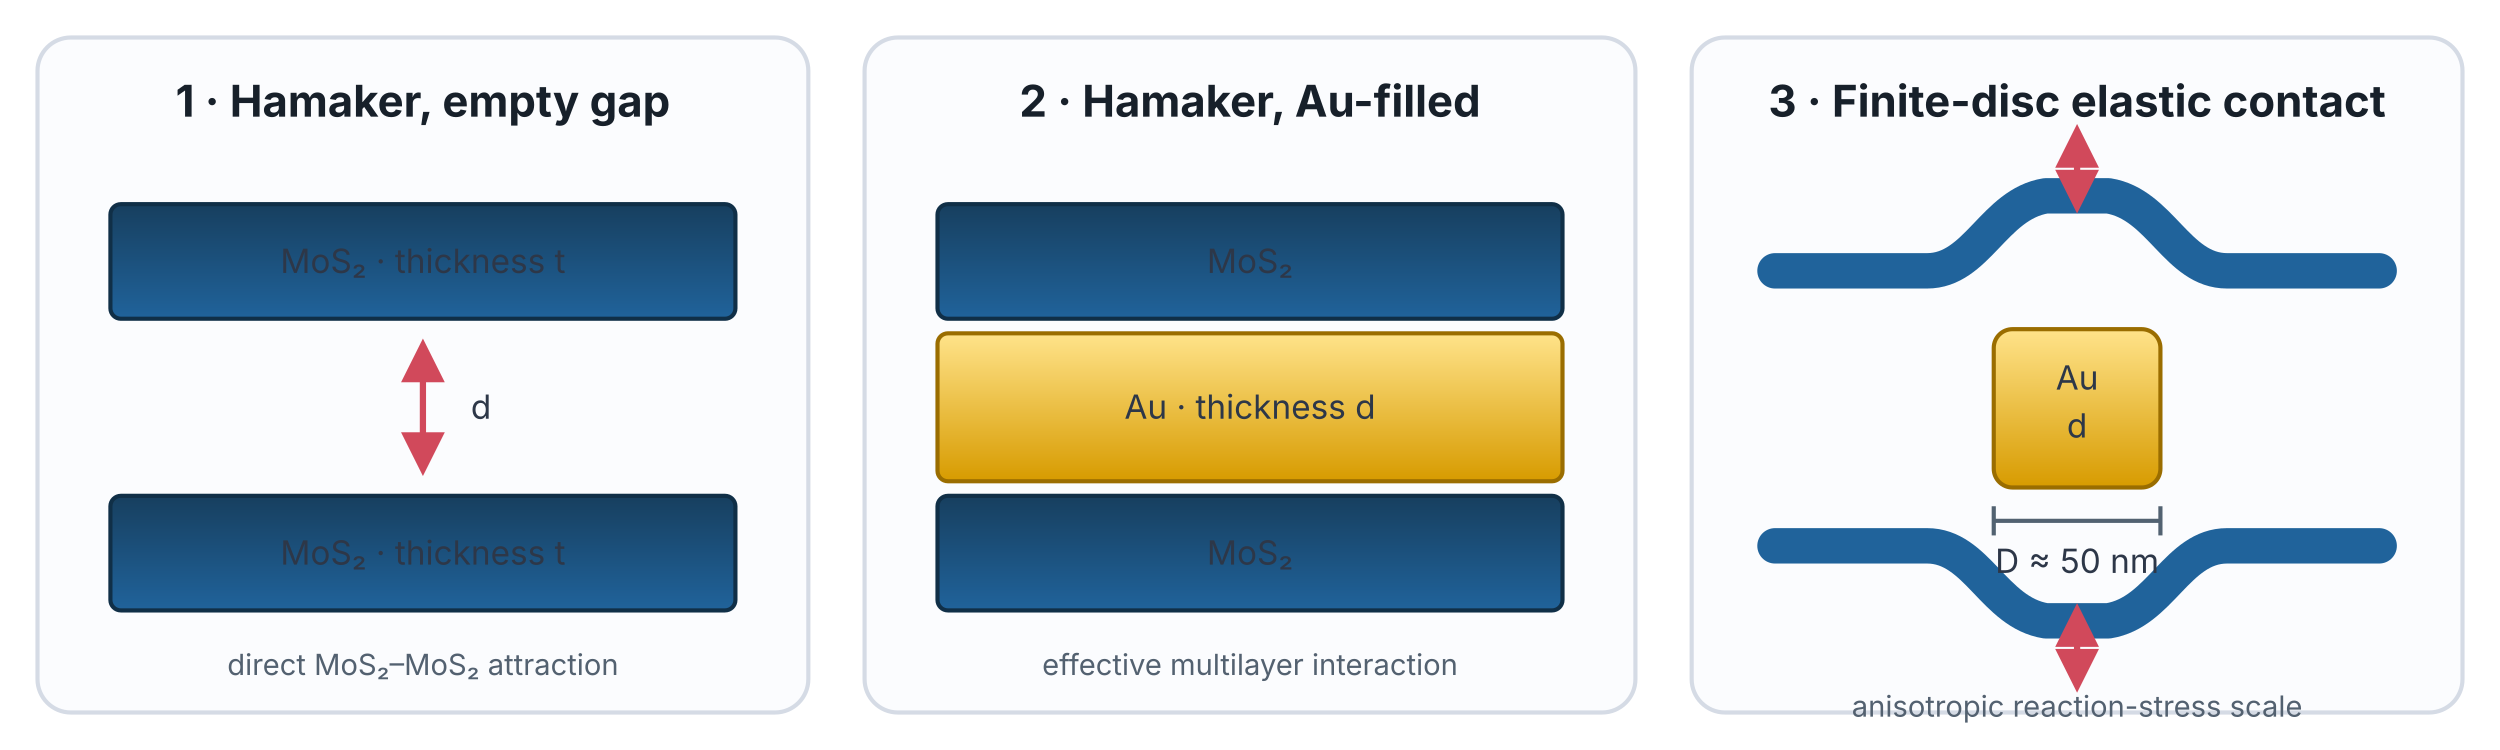
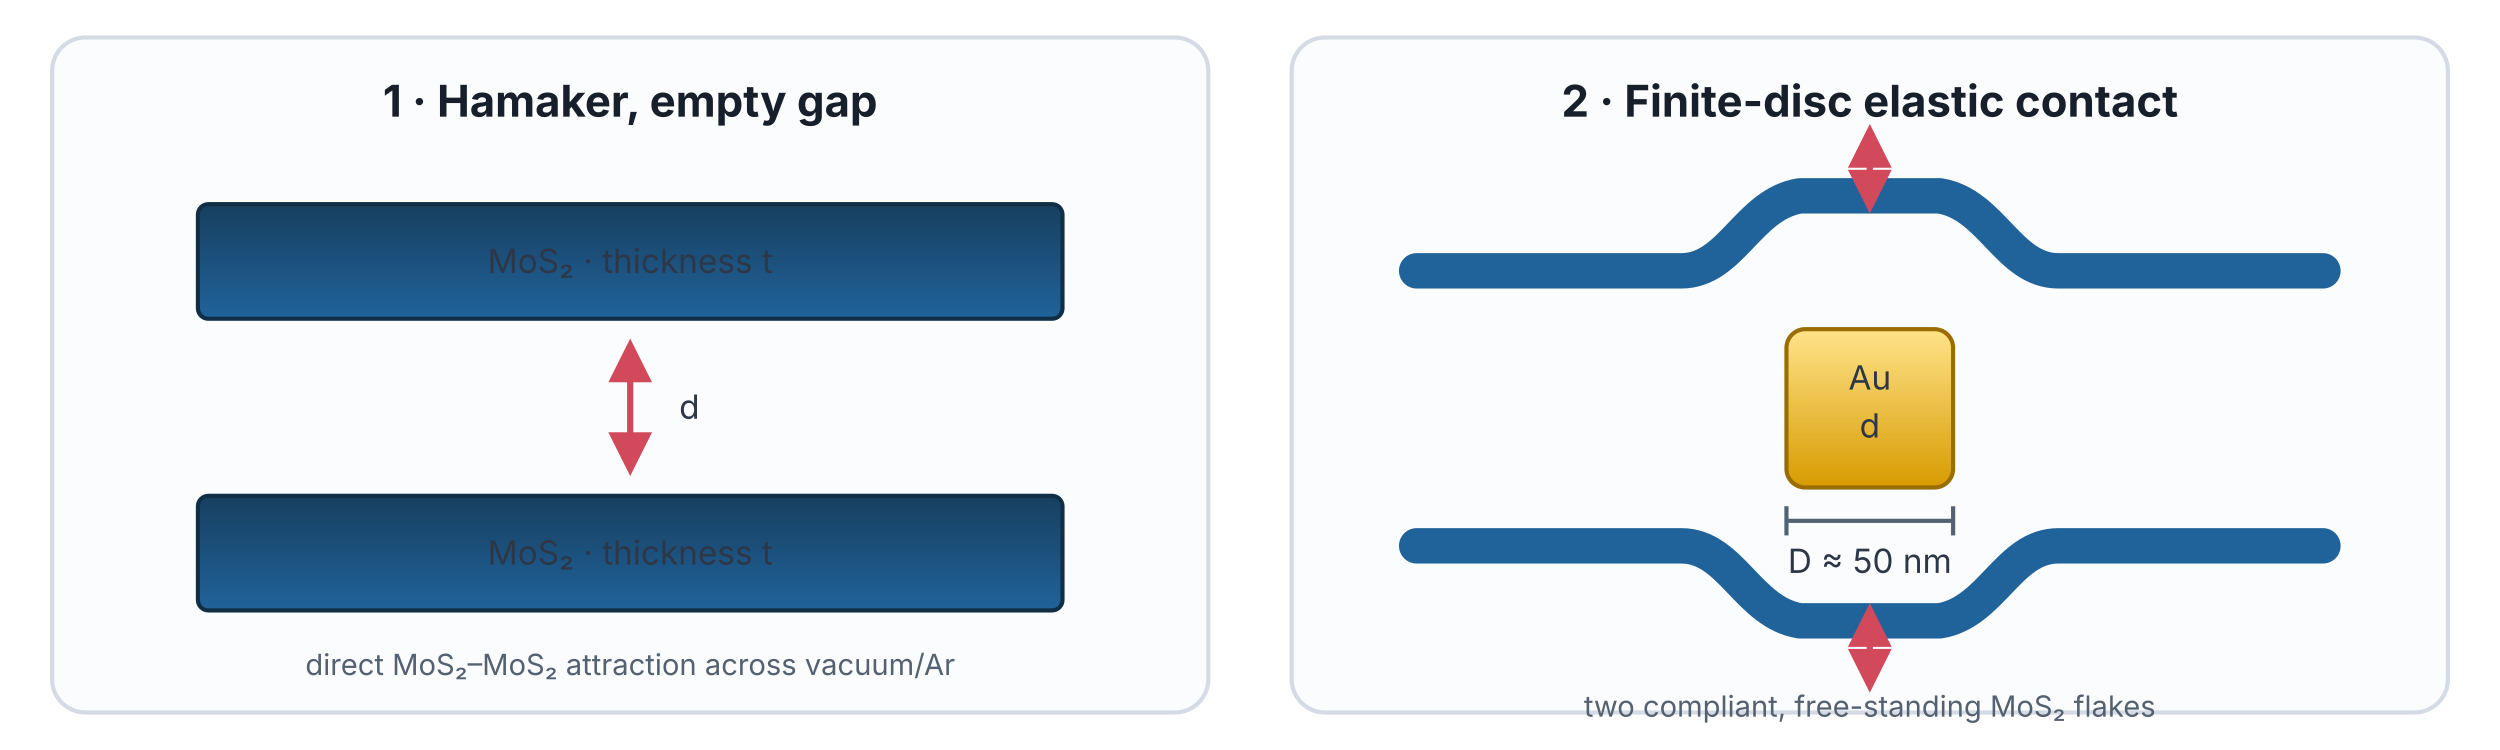
<svg xmlns="http://www.w3.org/2000/svg" width="1200" height="360" viewBox="0 0 1200 360" role="img" aria-labelledby="title desc">
  <defs>
    <linearGradient id="mos2" x1="0" y1="0" x2="0" y2="1">
      <stop offset="0" stop-color="#173f5f" />
      <stop offset="1" stop-color="#20639b" />
    </linearGradient>
    <linearGradient id="gold" x1="0" y1="0" x2="0" y2="1">
      <stop offset="0" stop-color="#ffe38a" />
      <stop offset="1" stop-color="#d79b00" />
    </linearGradient>
    <marker id="arrow" viewBox="0 0 10 10" refX="5" refY="5" markerWidth="7" markerHeight="7" orient="auto-start-reverse">
      <path d="M 0 0 L 10 5 L 0 10 z" fill="#d1495b" />
    </marker>
    <style>
      .panel{fill:#fbfcfe;stroke:#d5dbe5;stroke-width:2}.title{font:700 21px -apple-system,BlinkMacSystemFont,'Segoe UI',sans-serif;fill:#17202a}.label{font:16px -apple-system,BlinkMacSystemFont,'Segoe UI',sans-serif;fill:#2d3748}.small{font:14px -apple-system,BlinkMacSystemFont,'Segoe UI',sans-serif;fill:#536170}.slab{fill:url(#mos2);stroke:#102f47;stroke-width:2}.gold{fill:url(#gold);stroke:#9a6d00;stroke-width:2}.force{stroke:#d1495b;stroke-width:3;marker-start:url(#arrow);marker-end:url(#arrow)}.dim{stroke:#526271;stroke-width:2}.surface{fill:none;stroke:#20639b;stroke-width:17;stroke-linecap:round;stroke-linejoin:round}
    </style>
  </defs>
  <rect width="1200" height="360" fill="#ffffff" />
-   <g transform="translate(18 18)">
-     <rect class="panel" width="370" height="324" rx="16" />
-     <text class="title" x="185" y="38" text-anchor="middle">1 · Hamaker, empty gap</text>
-     <rect class="slab" x="35" y="80" width="300" height="55" rx="5" />
-     <rect class="slab" x="35" y="220" width="300" height="55" rx="5" />
-     <text class="label" x="185" y="113" fill="#fff" text-anchor="middle">MoS₂ · thickness t</text>
-     <text class="label" x="185" y="253" fill="#fff" text-anchor="middle">MoS₂ · thickness t</text>
-     <line class="force" x1="185" y1="155" x2="185" y2="200" />
-     <text class="label" x="208" y="183">d</text>
-     <text class="small" x="185" y="306" text-anchor="middle">direct MoS₂–MoS₂ attraction</text>
+   <g transform="translate(25 18)">
+     <rect class="panel" width="555" height="324" rx="16" />
+     <text class="title" x="277.5" y="38" text-anchor="middle">1 · Hamaker, empty gap</text>
+     <rect class="slab" x="70" y="80" width="415" height="55" rx="5" />
+     <rect class="slab" x="70" y="220" width="415" height="55" rx="5" />
+     <text class="label" x="277.5" y="113" fill="#fff" text-anchor="middle">MoS₂ · thickness t</text>
+     <text class="label" x="277.5" y="253" fill="#fff" text-anchor="middle">MoS₂ · thickness t</text>
+     <line class="force" x1="277.5" y1="155" x2="277.5" y2="200" />
+     <text class="label" x="301" y="183">d</text>
+     <text class="small" x="277.5" y="306" text-anchor="middle">direct MoS₂–MoS₂ attraction across vacuum/Ar</text>
  </g>
-   <g transform="translate(415 18)">
-     <rect class="panel" width="370" height="324" rx="16" />
-     <text class="title" x="185" y="38" text-anchor="middle">2 · Hamaker, Au-filled</text>
-     <rect class="slab" x="35" y="80" width="300" height="55" rx="5" />
-     <rect class="gold" x="35" y="142" width="300" height="71" rx="5" />
-     <rect class="slab" x="35" y="220" width="300" height="55" rx="5" />
-     <text class="label" x="185" y="113" fill="#fff" text-anchor="middle">MoS₂</text>
-     <text class="label" x="185" y="183" text-anchor="middle">Au · thickness d</text>
-     <text class="label" x="185" y="253" fill="#fff" text-anchor="middle">MoS₂</text>
-     <text class="small" x="185" y="306" text-anchor="middle">effective multilayer interaction</text>
-   </g>
-   <g transform="translate(812 18)">
-     <rect class="panel" width="370" height="324" rx="16" />
-     <text class="title" x="185" y="38" text-anchor="middle">3 · Finite-disc elastic contact</text>
-     <path class="surface" d="M40 112 L113 112 C137 112 145 80 170 76 L200 76 C225 80 233 112 257 112 L330 112" />
-     <path class="surface" d="M40 244 L113 244 C137 244 145 276 170 280 L200 280 C225 276 233 244 257 244 L330 244" />
-     <rect class="gold" x="145" y="140" width="80" height="76" rx="9" />
-     <line class="force" x1="185" y1="52" x2="185" y2="74" />
-     <line class="force" x1="185" y1="282" x2="185" y2="304" />
-     <line class="dim" x1="145" y1="232" x2="225" y2="232" />
-     <line class="dim" x1="145" y1="225" x2="145" y2="239" />
-     <line class="dim" x1="225" y1="225" x2="225" y2="239" />
-     <text class="label" x="185" y="169" text-anchor="middle">Au</text>
-     <text class="label" x="185" y="192" text-anchor="middle">d</text>
-     <text class="label" x="185" y="257" text-anchor="middle">D ≈ 50 nm</text>
-     <text class="small" x="185" y="326" text-anchor="middle">anisotropic reaction-stress scale</text>
+   <g transform="translate(620 18)">
+     <rect class="panel" width="555" height="324" rx="16" />
+     <text class="title" x="277.5" y="38" text-anchor="middle">2 · Finite-disc elastic contact</text>
+     <path class="surface" d="M60 112 L187 112 C211 112 219 80 244 76 L311 76 C336 80 344 112 368 112 L495 112" />
+     <path class="surface" d="M60 244 L187 244 C211 244 219 276 244 280 L311 280 C336 276 344 244 368 244 L495 244" />
+     <rect class="gold" x="237.5" y="140" width="80" height="76" rx="9" />
+     <line class="force" x1="277.5" y1="52" x2="277.5" y2="74" />
+     <line class="force" x1="277.5" y1="282" x2="277.5" y2="304" />
+     <line class="dim" x1="237.5" y1="232" x2="317.5" y2="232" />
+     <line class="dim" x1="237.5" y1="225" x2="237.5" y2="239" />
+     <line class="dim" x1="317.5" y1="225" x2="317.5" y2="239" />
+     <text class="label" x="277.5" y="169" text-anchor="middle">Au</text>
+     <text class="label" x="277.5" y="192" text-anchor="middle">d</text>
+     <text class="label" x="277.5" y="257" text-anchor="middle">D ≈ 50 nm</text>
+     <text class="small" x="277.5" y="326" text-anchor="middle">two compliant, free-standing MoS₂ flakes</text>
  </g>
</svg>
